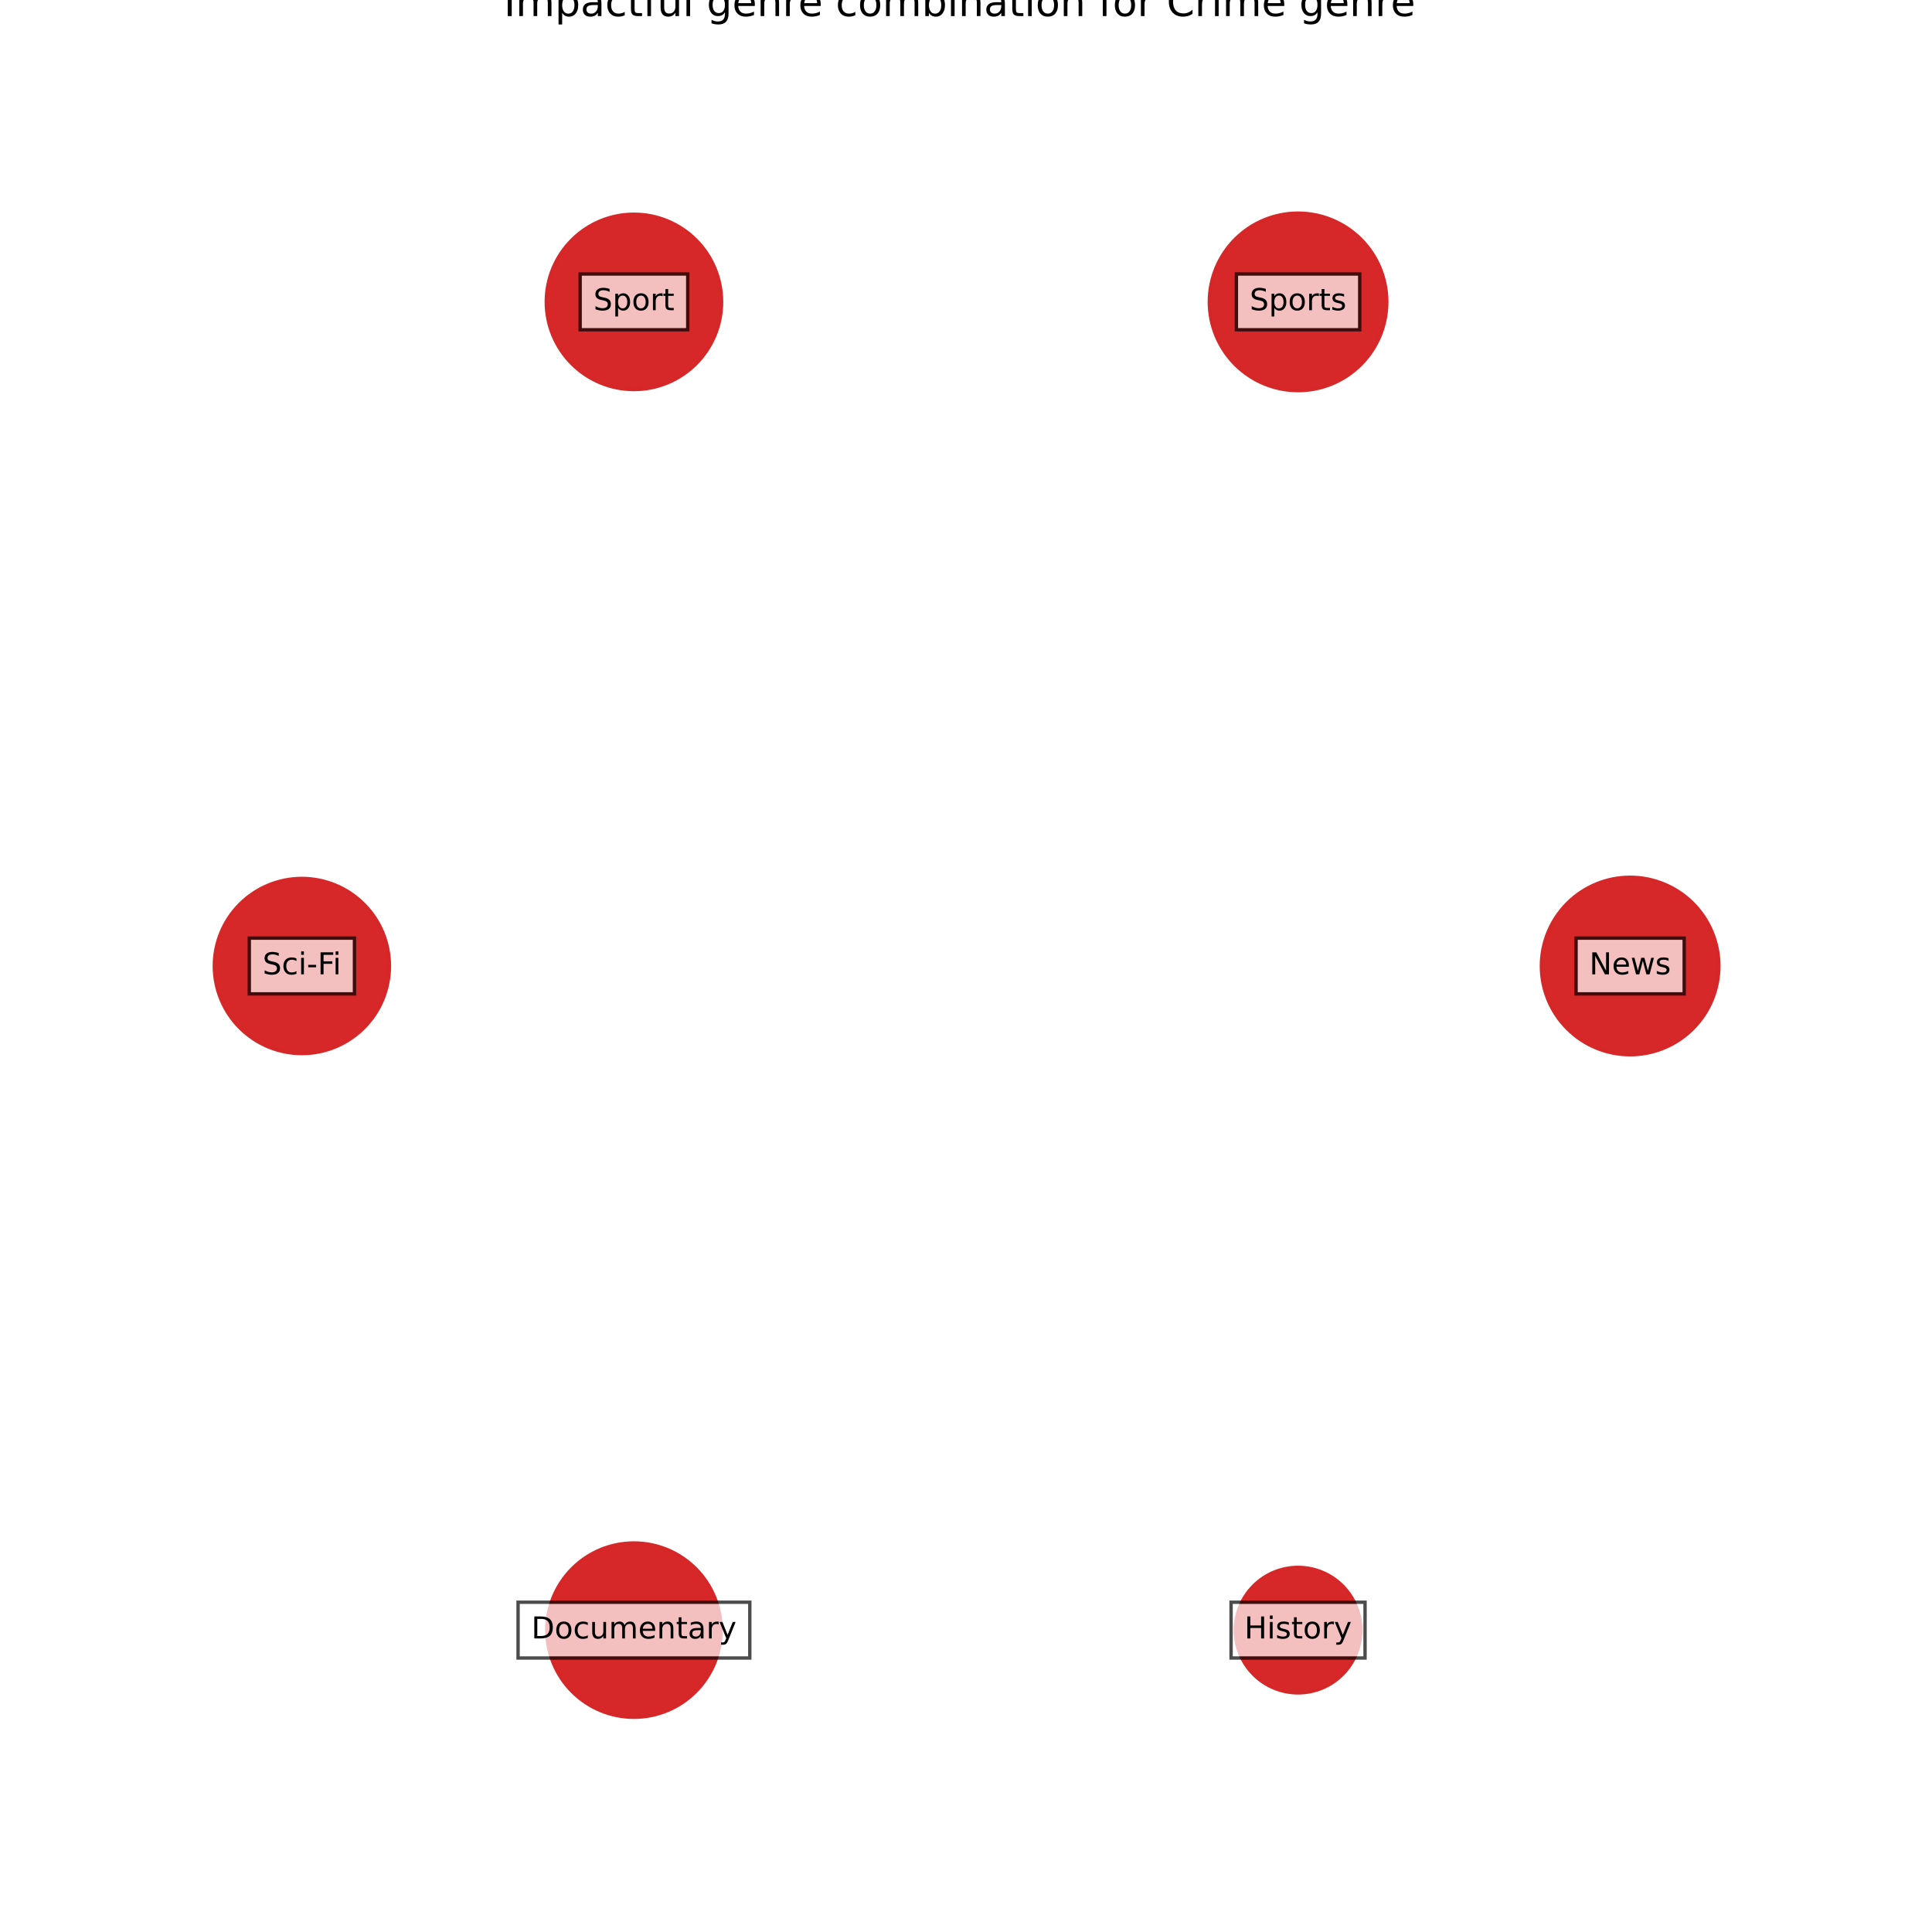
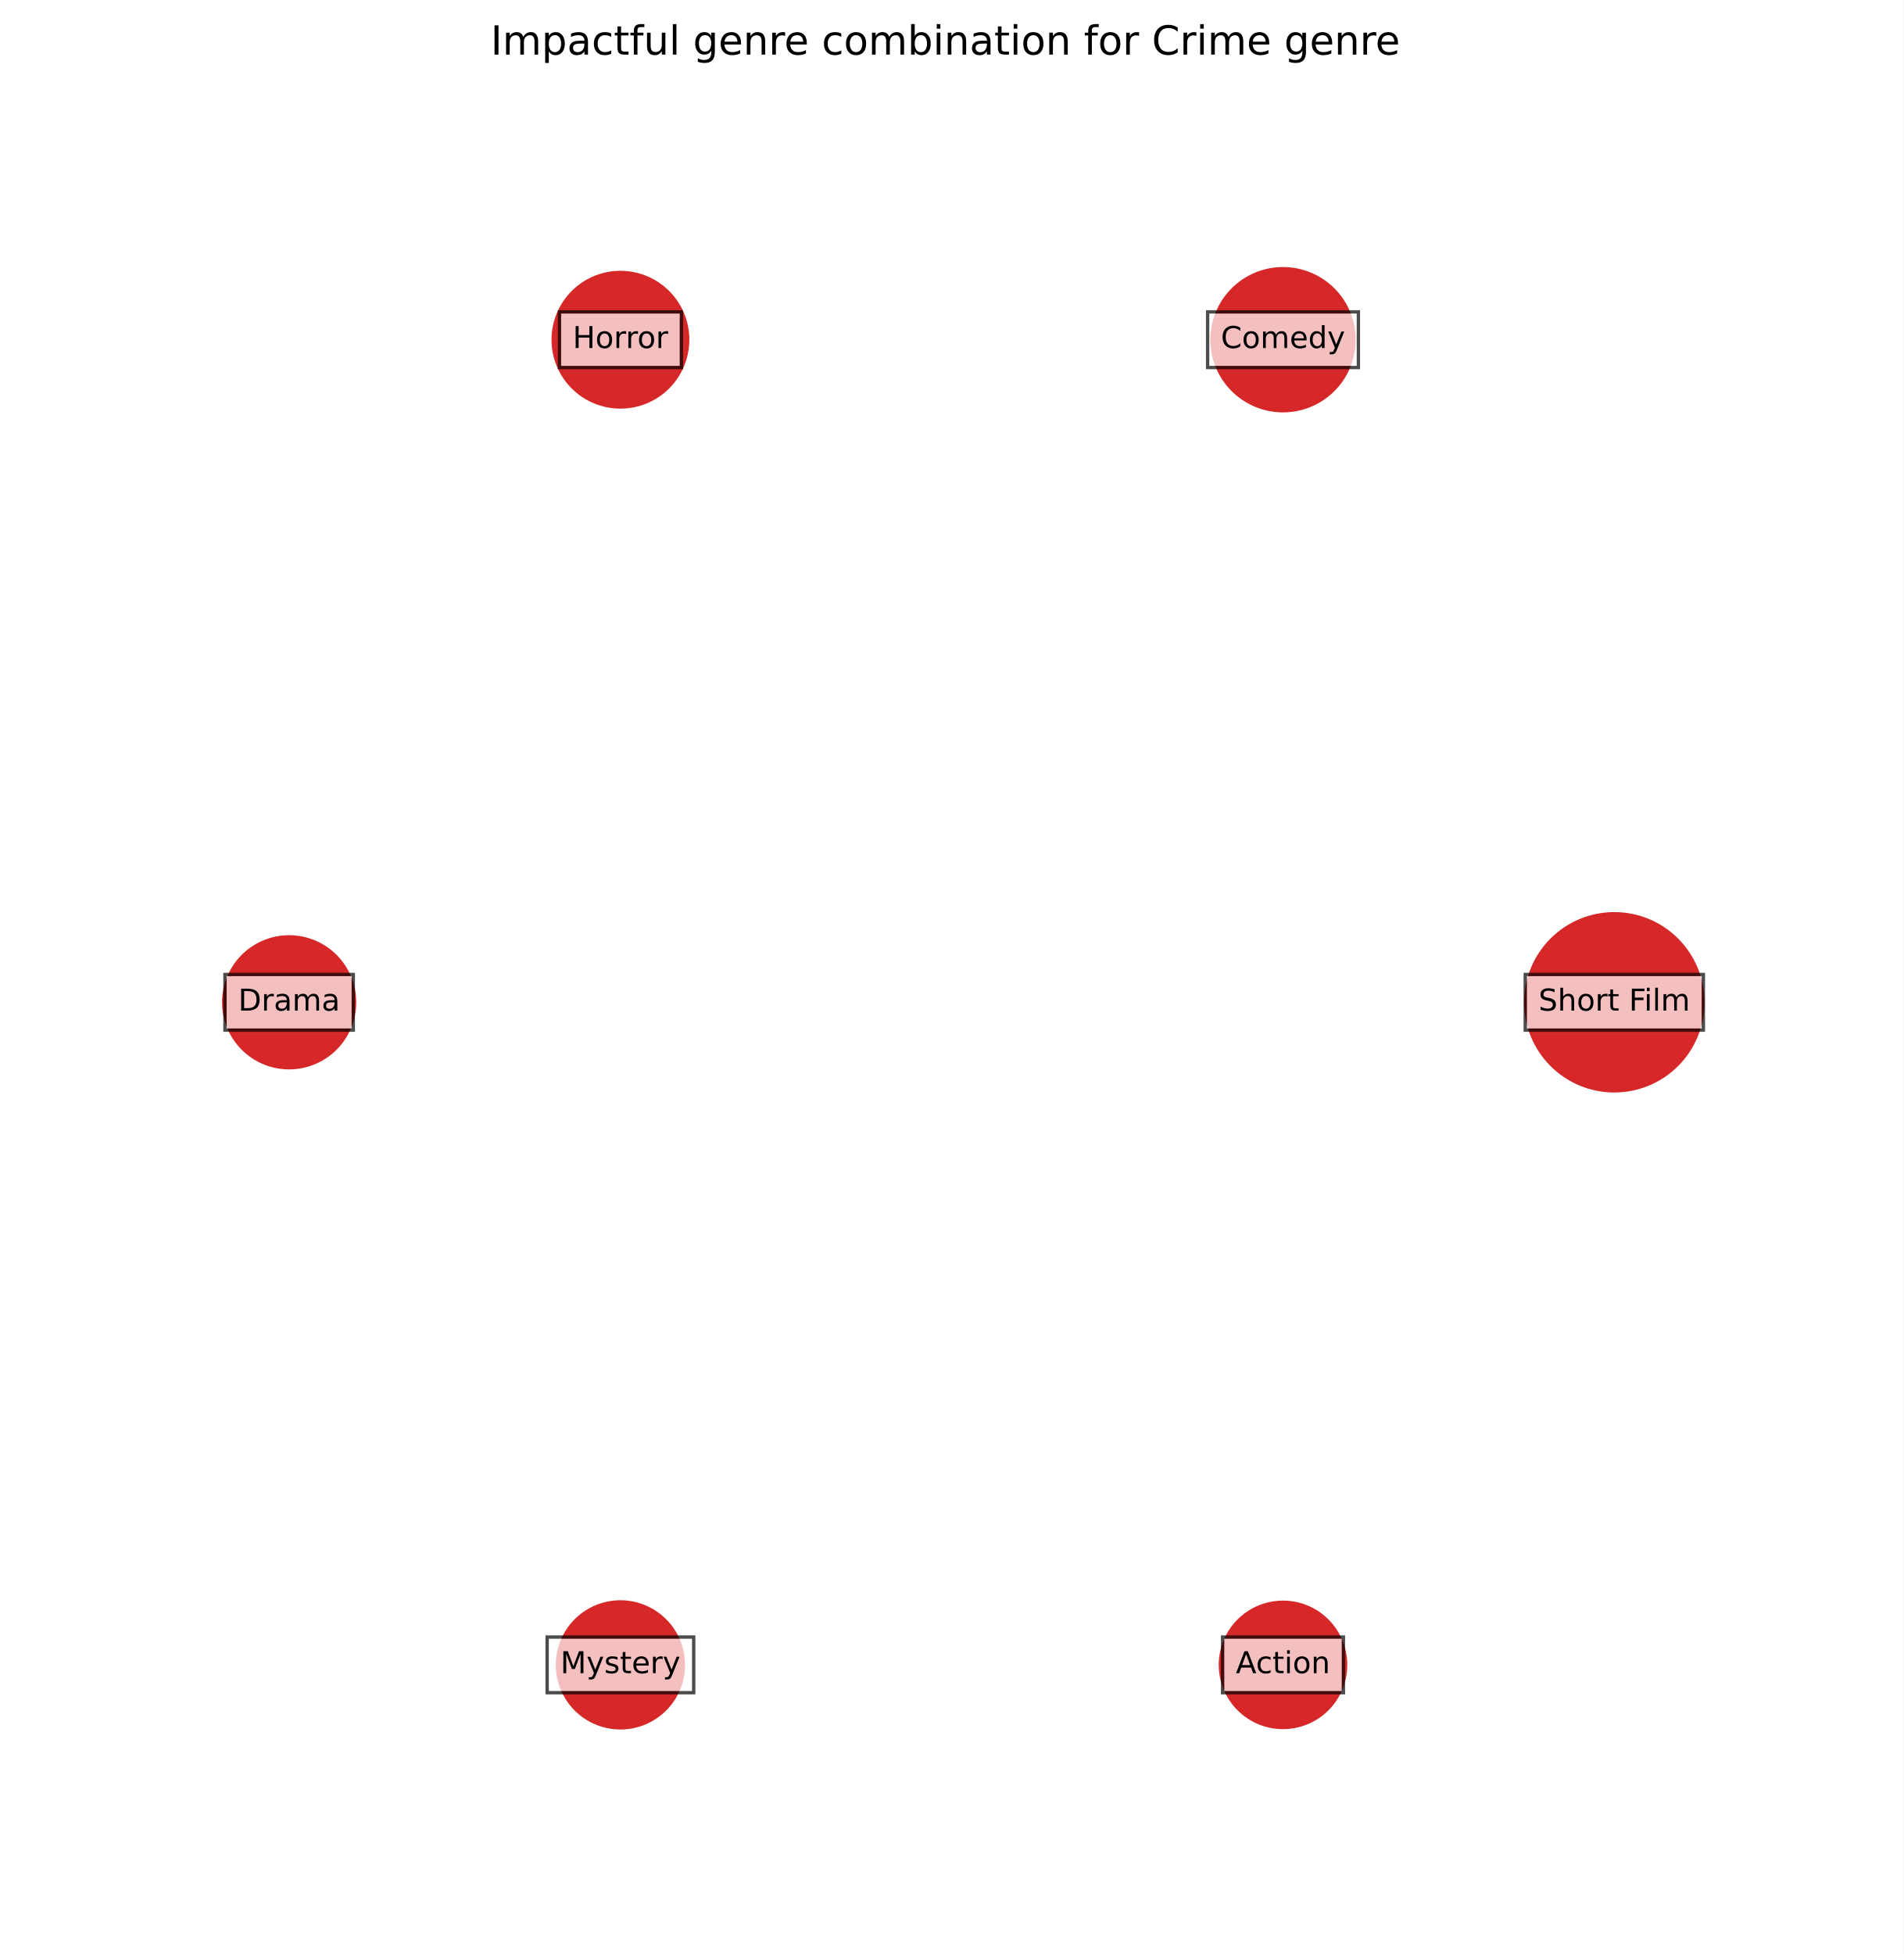
- <svg xmlns="http://www.w3.org/2000/svg" xmlns:xlink="http://www.w3.org/1999/xlink" width="576pt" height="576pt" viewBox="0 0 576 576" version="1.1">
+ <svg xmlns="http://www.w3.org/2000/svg" xmlns:xlink="http://www.w3.org/1999/xlink" width="568.8pt" height="583.918pt" viewBox="0 0 568.8 583.918" version="1.1">
  <defs>
    <style type="text/css">*{stroke-linejoin: round; stroke-linecap: butt}</style>
  </defs>
  <g id="figure_1">
    <g id="patch_1">
-       <path d="M 0 576  L 576 576  L 576 0  L 0 0  z " style="fill: #ffffff" />
+       <path d="M 0 583.918  L 568.8 583.918  L 568.8 0  L 0 0  z " style="fill: #ffffff" />
    </g>
    <g id="axes_1">
      <g id="PathCollection_1">
-         <path d="M 486 314.458  C 493.017 314.458 499.747 311.67 504.708 306.708  C 509.67 301.747 512.458 295.017 512.458 288  C 512.458 280.983 509.67 274.253 504.708 269.292  C 499.747 264.33 493.017 261.542 486 261.542  C 478.983 261.542 472.253 264.33 467.292 269.292  C 462.33 274.253 459.542 280.983 459.542 288  C 459.542 295.017 462.33 301.747 467.292 306.708  C 472.253 311.67 478.983 314.458 486 314.458  z " clip-path="url(#p042cd167ee)" style="fill: #d62728; fill-opacity: 0.99; stroke: #d62728; stroke-opacity: 0.99" />
-         <path d="M 387 116.458  C 394.017 116.458 400.747 113.67 405.708 108.708  C 410.67 103.747 413.458 97.017 413.458 90  C 413.458 82.983 410.67 76.253 405.708 71.292  C 400.747 66.33 394.017 63.542 387 63.542  C 379.983 63.542 373.253 66.33 368.292 71.292  C 363.33 76.253 360.542 82.983 360.542 90  C 360.542 97.017 363.33 103.747 368.292 108.708  C 373.253 113.67 379.983 116.458 387 116.458  z " clip-path="url(#p042cd167ee)" style="fill: #d62728; fill-opacity: 0.99; stroke: #d62728; stroke-opacity: 0.99" />
-         <path d="M 189 116.136  C 195.931 116.136 202.58 113.382 207.481 108.481  C 212.382 103.58 215.136 96.931 215.136 90  C 215.136 83.069 212.382 76.42 207.481 71.519  C 202.58 66.618 195.931 63.864 189 63.864  C 182.069 63.864 175.42 66.618 170.519 71.519  C 165.618 76.42 162.864 83.069 162.864 90  C 162.864 96.931 165.618 103.58 170.519 108.481  C 175.42 113.382 182.069 116.136 189 116.136  z " clip-path="url(#p042cd167ee)" style="fill: #d62728; fill-opacity: 0.99; stroke: #d62728; stroke-opacity: 0.99" />
-         <path d="M 90 314.108  C 96.924 314.108 103.565 311.357 108.461 306.461  C 113.357 301.565 116.108 294.924 116.108 288  C 116.108 281.076 113.357 274.435 108.461 269.539  C 103.565 264.643 96.924 261.892 90 261.892  C 83.076 261.892 76.435 264.643 71.539 269.539  C 66.643 274.435 63.892 281.076 63.892 288  C 63.892 294.924 66.643 301.565 71.539 306.461  C 76.435 311.357 83.076 314.108 90 314.108  z " clip-path="url(#p042cd167ee)" style="fill: #d62728; fill-opacity: 0.99; stroke: #d62728; stroke-opacity: 0.99" />
-         <path d="M 189 511.982  C 195.89 511.982 202.5 509.244 207.372 504.372  C 212.244 499.499 214.982 492.89 214.982 486  C 214.982 479.11 212.244 472.501 207.372 467.628  C 202.5 462.756 195.89 460.018 189 460.018  C 182.11 460.018 175.501 462.756 170.628 467.628  C 165.756 472.501 163.018 479.11 163.018 486  C 163.018 492.89 165.756 499.499 170.628 504.372  C 175.501 509.244 182.11 511.982 189 511.982  z " clip-path="url(#p042cd167ee)" style="fill: #d62728; fill-opacity: 0.99; stroke: #d62728; stroke-opacity: 0.99" />
-         <path d="M 387 504.708  C 391.961 504.708 396.72 502.737 400.229 499.229  C 403.737 495.72 405.708 490.961 405.708 486  C 405.708 481.039 403.737 476.28 400.229 472.771  C 396.72 469.263 391.961 467.292 387 467.292  C 382.038 467.292 377.28 469.263 373.771 472.771  C 370.263 476.28 368.292 481.039 368.292 486  C 368.292 490.961 370.263 495.72 373.771 499.229  C 377.28 502.737 382.038 504.708 387 504.708  z " clip-path="url(#p042cd167ee)" style="fill: #d62728; fill-opacity: 0.99; stroke: #d62728; stroke-opacity: 0.99" />
+         <path d="M 482.4 325.976  C 489.417 325.976 496.147 323.188 501.108 318.226  C 506.07 313.265 508.858 306.535 508.858 299.518  C 508.858 292.502 506.07 285.771 501.108 280.81  C 496.147 275.848 489.417 273.061 482.4 273.061  C 475.383 273.061 468.653 275.848 463.692 280.81  C 458.73 285.771 455.942 292.502 455.942 299.518  C 455.942 306.535 458.73 313.265 463.692 318.226  C 468.653 323.188 475.383 325.976 482.4 325.976  z " clip-path="url(#pececed4700)" style="fill: #d62728; fill-opacity: 0.99; stroke: #d62728; stroke-opacity: 0.99" />
+         <path d="M 383.4 122.739  C 389.028 122.739 394.426 120.503 398.405 116.523  C 402.385 112.544 404.621 107.146 404.621 101.518  C 404.621 95.89 402.385 90.492 398.405 86.513  C 394.426 82.533 389.028 80.298 383.4 80.298  C 377.772 80.298 372.374 82.533 368.395 86.513  C 364.415 90.492 362.179 95.89 362.179 101.518  C 362.179 107.146 364.415 112.544 368.395 116.523  C 372.374 120.503 377.772 122.739 383.4 122.739  z " clip-path="url(#pececed4700)" style="fill: #d62728; fill-opacity: 0.99; stroke: #d62728; stroke-opacity: 0.99" />
+         <path d="M 185.4 121.616  C 190.73 121.616 195.843 119.499 199.612 115.73  C 203.38 111.961 205.498 106.848 205.498 101.518  C 205.498 96.188 203.38 91.076 199.612 87.307  C 195.843 83.538 190.73 81.42 185.4 81.42  C 180.07 81.42 174.957 83.538 171.188 87.307  C 167.42 91.076 165.302 96.188 165.302 101.518  C 165.302 106.848 167.42 111.961 171.188 115.73  C 174.957 119.499 180.07 121.616 185.4 121.616  z " clip-path="url(#pececed4700)" style="fill: #d62728; fill-opacity: 0.99; stroke: #d62728; stroke-opacity: 0.99" />
+         <path d="M 86.4 319.069  C 91.585 319.069 96.558 317.009 100.224 313.342  C 103.89 309.676 105.95 304.703 105.95 299.518  C 105.95 294.333 103.89 289.36 100.224 285.694  C 96.558 282.028 91.585 279.968 86.4 279.968  C 81.215 279.968 76.242 282.028 72.576 285.694  C 68.91 289.36 66.85 294.333 66.85 299.518  C 66.85 304.703 68.91 309.676 72.576 313.342  C 76.242 317.009 81.215 319.069 86.4 319.069  z " clip-path="url(#pececed4700)" style="fill: #d62728; fill-opacity: 0.99; stroke: #d62728; stroke-opacity: 0.99" />
+         <path d="M 185.4 516.33  C 190.389 516.33 195.174 514.348 198.702 510.82  C 202.23 507.292 204.212 502.507 204.212 497.518  C 204.212 492.529 202.23 487.744 198.702 484.216  C 195.174 480.688 190.389 478.706 185.4 478.706  C 180.411 478.706 175.626 480.688 172.098 484.216  C 168.57 487.744 166.588 492.529 166.588 497.518  C 166.588 502.507 168.57 507.292 172.098 510.82  C 175.626 514.348 180.411 516.33 185.4 516.33  z " clip-path="url(#pececed4700)" style="fill: #d62728; fill-opacity: 0.99; stroke: #d62728; stroke-opacity: 0.99" />
+         <path d="M 383.4 516.226  C 388.361 516.226 393.12 514.255 396.629 510.747  C 400.137 507.239 402.108 502.48 402.108 497.518  C 402.108 492.557 400.137 487.798 396.629 484.289  C 393.12 480.781 388.361 478.81 383.4 478.81  C 378.438 478.81 373.68 480.781 370.171 484.289  C 366.663 487.798 364.692 492.557 364.692 497.518  C 364.692 502.48 366.663 507.239 370.171 510.747  C 373.68 514.255 378.438 516.226 383.4 516.226  z " clip-path="url(#pececed4700)" style="fill: #d62728; fill-opacity: 0.99; stroke: #d62728; stroke-opacity: 0.99" />
      </g>
      <g id="text_1">
        <g id="patch_2">
-           <path d="M 469.88 296.315  L 502.12 296.315  L 502.12 279.685  L 469.88 279.685  z " clip-path="url(#p042cd167ee)" style="fill: #ffffff; opacity: 0.7; stroke: #000000; stroke-linejoin: miter" />
-         </g>
-         <g clip-path="url(#p042cd167ee)">
-           <g transform="translate(473.8402 290.4834)scale(0.09 -0.09)">
-             <defs>
-               <path id="DejaVuSans-4e" d="M 628 4666  L 1478 4666  L 3547 763  L 3547 4666  L 4159 4666  L 4159 0  L 3309 0  L 1241 3903  L 1241 0  L 628 0  L 628 4666  z " transform="scale(0.015625)" />
-               <path id="DejaVuSans-65" d="M 3597 1894  L 3597 1613  L 953 1613  Q 991 1019 1311 708  Q 1631 397 2203 397  Q 2534 397 2845 478  Q 3156 559 3463 722  L 3463 178  Q 3153 47 2828 -22  Q 2503 -91 2169 -91  Q 1331 -91 842 396  Q 353 884 353 1716  Q 353 2575 817 3079  Q 1281 3584 2069 3584  Q 2775 3584 3186 3129  Q 3597 2675 3597 1894  z M 3022 2063  Q 3016 2534 2758 2815  Q 2500 3097 2075 3097  Q 1594 3097 1305 2825  Q 1016 2553 972 2059  L 3022 2063  z " transform="scale(0.015625)" />
-               <path id="DejaVuSans-77" d="M 269 3500  L 844 3500  L 1563 769  L 2278 3500  L 2956 3500  L 3675 769  L 4391 3500  L 4966 3500  L 4050 0  L 3372 0  L 2619 2869  L 1863 0  L 1184 0  L 269 3500  z " transform="scale(0.015625)" />
-               <path id="DejaVuSans-73" d="M 2834 3397  L 2834 2853  Q 2591 2978 2328 3040  Q 2066 3103 1784 3103  Q 1356 3103 1142 2972  Q 928 2841 928 2578  Q 928 2378 1081 2264  Q 1234 2150 1697 2047  L 1894 2003  Q 2506 1872 2764 1633  Q 3022 1394 3022 966  Q 3022 478 2636 193  Q 2250 -91 1575 -91  Q 1294 -91 989 -36  Q 684 19 347 128  L 347 722  Q 666 556 975 473  Q 1284 391 1588 391  Q 1994 391 2212 530  Q 2431 669 2431 922  Q 2431 1156 2273 1281  Q 2116 1406 1581 1522  L 1381 1569  Q 847 1681 609 1914  Q 372 2147 372 2553  Q 372 3047 722 3315  Q 1072 3584 1716 3584  Q 2034 3584 2315 3537  Q 2597 3491 2834 3397  z " transform="scale(0.015625)" />
-             </defs>
-             <use xlink:href="#DejaVuSans-4e" />
-             <use xlink:href="#DejaVuSans-65" x="74.805" />
-             <use xlink:href="#DejaVuSans-77" x="136.328" />
-             <use xlink:href="#DejaVuSans-73" x="218.115" />
-           </g>
-         </g>
-       </g>
-       <g id="text_2">
-         <g id="patch_3">
-           <path d="M 368.615 98.315  L 405.385 98.315  L 405.385 81.685  L 368.615 81.685  z " clip-path="url(#p042cd167ee)" style="fill: #ffffff; opacity: 0.7; stroke: #000000; stroke-linejoin: miter" />
-         </g>
-         <g clip-path="url(#p042cd167ee)">
-           <g transform="translate(372.5747 92.48344)scale(0.09 -0.09)">
+           <path d="M 455.788 307.833  L 509.012 307.833  L 509.012 291.203  L 455.788 291.203  z " clip-path="url(#pececed4700)" style="fill: #ffffff; opacity: 0.7; stroke: #000000; stroke-linejoin: miter" />
+         </g>
+         <g clip-path="url(#pececed4700)">
+           <g transform="translate(459.7481 302.0016)scale(0.09 -0.09)">
            <defs>
              <path id="DejaVuSans-53" d="M 3425 4513  L 3425 3897  Q 3066 4069 2747 4153  Q 2428 4238 2131 4238  Q 1616 4238 1336 4038  Q 1056 3838 1056 3469  Q 1056 3159 1242 3001  Q 1428 2844 1947 2747  L 2328 2669  Q 3034 2534 3370 2195  Q 3706 1856 3706 1288  Q 3706 609 3251 259  Q 2797 -91 1919 -91  Q 1588 -91 1214 -16  Q 841 59 441 206  L 441 856  Q 825 641 1194 531  Q 1563 422 1919 422  Q 2459 422 2753 634  Q 3047 847 3047 1241  Q 3047 1584 2836 1778  Q 2625 1972 2144 2069  L 1759 2144  Q 1053 2284 737 2584  Q 422 2884 422 3419  Q 422 4038 858 4394  Q 1294 4750 2059 4750  Q 2388 4750 2728 4690  Q 3069 4631 3425 4513  z " transform="scale(0.015625)" />
-               <path id="DejaVuSans-70" d="M 1159 525  L 1159 -1331  L 581 -1331  L 581 3500  L 1159 3500  L 1159 2969  Q 1341 3281 1617 3432  Q 1894 3584 2278 3584  Q 2916 3584 3314 3078  Q 3713 2572 3713 1747  Q 3713 922 3314 415  Q 2916 -91 2278 -91  Q 1894 -91 1617 61  Q 1341 213 1159 525  z M 3116 1747  Q 3116 2381 2855 2742  Q 2594 3103 2138 3103  Q 1681 3103 1420 2742  Q 1159 2381 1159 1747  Q 1159 1113 1420 752  Q 1681 391 2138 391  Q 2594 391 2855 752  Q 3116 1113 3116 1747  z " transform="scale(0.015625)" />
+               <path id="DejaVuSans-68" d="M 3513 2113  L 3513 0  L 2938 0  L 2938 2094  Q 2938 2591 2744 2837  Q 2550 3084 2163 3084  Q 1697 3084 1428 2787  Q 1159 2491 1159 1978  L 1159 0  L 581 0  L 581 4863  L 1159 4863  L 1159 2956  Q 1366 3272 1645 3428  Q 1925 3584 2291 3584  Q 2894 3584 3203 3211  Q 3513 2838 3513 2113  z " transform="scale(0.015625)" />
              <path id="DejaVuSans-6f" d="M 1959 3097  Q 1497 3097 1228 2736  Q 959 2375 959 1747  Q 959 1119 1226 758  Q 1494 397 1959 397  Q 2419 397 2687 759  Q 2956 1122 2956 1747  Q 2956 2369 2687 2733  Q 2419 3097 1959 3097  z M 1959 3584  Q 2709 3584 3137 3096  Q 3566 2609 3566 1747  Q 3566 888 3137 398  Q 2709 -91 1959 -91  Q 1206 -91 779 398  Q 353 888 353 1747  Q 353 2609 779 3096  Q 1206 3584 1959 3584  z " transform="scale(0.015625)" />
              <path id="DejaVuSans-72" d="M 2631 2963  Q 2534 3019 2420 3045  Q 2306 3072 2169 3072  Q 1681 3072 1420 2755  Q 1159 2438 1159 1844  L 1159 0  L 581 0  L 581 3500  L 1159 3500  L 1159 2956  Q 1341 3275 1631 3429  Q 1922 3584 2338 3584  Q 2397 3584 2469 3576  Q 2541 3569 2628 3553  L 2631 2963  z " transform="scale(0.015625)" />
              <path id="DejaVuSans-74" d="M 1172 4494  L 1172 3500  L 2356 3500  L 2356 3053  L 1172 3053  L 1172 1153  Q 1172 725 1289 603  Q 1406 481 1766 481  L 2356 481  L 2356 0  L 1766 0  Q 1100 0 847 248  Q 594 497 594 1153  L 594 3053  L 172 3053  L 172 3500  L 594 3500  L 594 4494  L 1172 4494  z " transform="scale(0.015625)" />
+               <path id="DejaVuSans-20" transform="scale(0.015625)" />
+               <path id="DejaVuSans-46" d="M 628 4666  L 3309 4666  L 3309 4134  L 1259 4134  L 1259 2759  L 3109 2759  L 3109 2228  L 1259 2228  L 1259 0  L 628 0  L 628 4666  z " transform="scale(0.015625)" />
+               <path id="DejaVuSans-69" d="M 603 3500  L 1178 3500  L 1178 0  L 603 0  L 603 3500  z M 603 4863  L 1178 4863  L 1178 4134  L 603 4134  L 603 4863  z " transform="scale(0.015625)" />
+               <path id="DejaVuSans-6c" d="M 603 4863  L 1178 4863  L 1178 0  L 603 0  L 603 4863  z " transform="scale(0.015625)" />
+               <path id="DejaVuSans-6d" d="M 3328 2828  Q 3544 3216 3844 3400  Q 4144 3584 4550 3584  Q 5097 3584 5394 3201  Q 5691 2819 5691 2113  L 5691 0  L 5113 0  L 5113 2094  Q 5113 2597 4934 2840  Q 4756 3084 4391 3084  Q 3944 3084 3684 2787  Q 3425 2491 3425 1978  L 3425 0  L 2847 0  L 2847 2094  Q 2847 2600 2669 2842  Q 2491 3084 2119 3084  Q 1678 3084 1418 2786  Q 1159 2488 1159 1978  L 1159 0  L 581 0  L 581 3500  L 1159 3500  L 1159 2956  Q 1356 3278 1631 3431  Q 1906 3584 2284 3584  Q 2666 3584 2933 3390  Q 3200 3197 3328 2828  z " transform="scale(0.015625)" />
            </defs>
            <use xlink:href="#DejaVuSans-53" />
-             <use xlink:href="#DejaVuSans-70" x="63.477" />
-             <use xlink:href="#DejaVuSans-6f" x="126.953" />
-             <use xlink:href="#DejaVuSans-72" x="188.135" />
-             <use xlink:href="#DejaVuSans-74" x="229.248" />
-             <use xlink:href="#DejaVuSans-73" x="268.457" />
+             <use xlink:href="#DejaVuSans-68" x="63.477" />
+             <use xlink:href="#DejaVuSans-6f" x="126.855" />
+             <use xlink:href="#DejaVuSans-72" x="188.037" />
+             <use xlink:href="#DejaVuSans-74" x="229.15" />
+             <use xlink:href="#DejaVuSans-20" x="268.359" />
+             <use xlink:href="#DejaVuSans-46" x="300.146" />
+             <use xlink:href="#DejaVuSans-69" x="350.416" />
+             <use xlink:href="#DejaVuSans-6c" x="378.199" />
+             <use xlink:href="#DejaVuSans-6d" x="405.982" />
+           </g>
+         </g>
+       </g>
+       <g id="text_2">
+         <g id="patch_3">
+           <path d="M 360.872 109.833  L 405.928 109.833  L 405.928 93.203  L 360.872 93.203  z " clip-path="url(#pececed4700)" style="fill: #ffffff; opacity: 0.7; stroke: #000000; stroke-linejoin: miter" />
+         </g>
+         <g clip-path="url(#pececed4700)">
+           <g transform="translate(364.8319 104.0016)scale(0.09 -0.09)">
+             <defs>
+               <path id="DejaVuSans-43" d="M 4122 4306  L 4122 3641  Q 3803 3938 3442 4084  Q 3081 4231 2675 4231  Q 1875 4231 1450 3742  Q 1025 3253 1025 2328  Q 1025 1406 1450 917  Q 1875 428 2675 428  Q 3081 428 3442 575  Q 3803 722 4122 1019  L 4122 359  Q 3791 134 3420 21  Q 3050 -91 2638 -91  Q 1578 -91 968 557  Q 359 1206 359 2328  Q 359 3453 968 4101  Q 1578 4750 2638 4750  Q 3056 4750 3426 4639  Q 3797 4528 4122 4306  z " transform="scale(0.015625)" />
+               <path id="DejaVuSans-65" d="M 3597 1894  L 3597 1613  L 953 1613  Q 991 1019 1311 708  Q 1631 397 2203 397  Q 2534 397 2845 478  Q 3156 559 3463 722  L 3463 178  Q 3153 47 2828 -22  Q 2503 -91 2169 -91  Q 1331 -91 842 396  Q 353 884 353 1716  Q 353 2575 817 3079  Q 1281 3584 2069 3584  Q 2775 3584 3186 3129  Q 3597 2675 3597 1894  z M 3022 2063  Q 3016 2534 2758 2815  Q 2500 3097 2075 3097  Q 1594 3097 1305 2825  Q 1016 2553 972 2059  L 3022 2063  z " transform="scale(0.015625)" />
+               <path id="DejaVuSans-64" d="M 2906 2969  L 2906 4863  L 3481 4863  L 3481 0  L 2906 0  L 2906 525  Q 2725 213 2448 61  Q 2172 -91 1784 -91  Q 1150 -91 751 415  Q 353 922 353 1747  Q 353 2572 751 3078  Q 1150 3584 1784 3584  Q 2172 3584 2448 3432  Q 2725 3281 2906 2969  z M 947 1747  Q 947 1113 1208 752  Q 1469 391 1925 391  Q 2381 391 2643 752  Q 2906 1113 2906 1747  Q 2906 2381 2643 2742  Q 2381 3103 1925 3103  Q 1469 3103 1208 2742  Q 947 2381 947 1747  z " transform="scale(0.015625)" />
+               <path id="DejaVuSans-79" d="M 2059 -325  Q 1816 -950 1584 -1140  Q 1353 -1331 966 -1331  L 506 -1331  L 506 -850  L 844 -850  Q 1081 -850 1212 -737  Q 1344 -625 1503 -206  L 1606 56  L 191 3500  L 800 3500  L 1894 763  L 2988 3500  L 3597 3500  L 2059 -325  z " transform="scale(0.015625)" />
+             </defs>
+             <use xlink:href="#DejaVuSans-43" />
+             <use xlink:href="#DejaVuSans-6f" x="69.824" />
+             <use xlink:href="#DejaVuSans-6d" x="131.006" />
+             <use xlink:href="#DejaVuSans-65" x="228.418" />
+             <use xlink:href="#DejaVuSans-64" x="289.941" />
+             <use xlink:href="#DejaVuSans-79" x="353.418" />
          </g>
        </g>
      </g>
      <g id="text_3">
        <g id="patch_4">
-           <path d="M 172.959 98.315  L 205.041 98.315  L 205.041 81.685  L 172.959 81.685  z " clip-path="url(#p042cd167ee)" style="fill: #ffffff; opacity: 0.7; stroke: #000000; stroke-linejoin: miter" />
-         </g>
-         <g clip-path="url(#p042cd167ee)">
-           <g transform="translate(176.9189 92.48345)scale(0.09 -0.09)">
-             <use xlink:href="#DejaVuSans-53" />
-             <use xlink:href="#DejaVuSans-70" x="63.477" />
-             <use xlink:href="#DejaVuSans-6f" x="126.953" />
-             <use xlink:href="#DejaVuSans-72" x="188.135" />
-             <use xlink:href="#DejaVuSans-74" x="229.248" />
+           <path d="M 167.179 109.833  L 203.621 109.833  L 203.621 93.203  L 167.179 93.203  z " clip-path="url(#pececed4700)" style="fill: #ffffff; opacity: 0.7; stroke: #000000; stroke-linejoin: miter" />
+         </g>
+         <g clip-path="url(#pececed4700)">
+           <g transform="translate(171.1392 104.0016)scale(0.09 -0.09)">
+             <defs>
+               <path id="DejaVuSans-48" d="M 628 4666  L 1259 4666  L 1259 2753  L 3553 2753  L 3553 4666  L 4184 4666  L 4184 0  L 3553 0  L 3553 2222  L 1259 2222  L 1259 0  L 628 0  L 628 4666  z " transform="scale(0.015625)" />
+             </defs>
+             <use xlink:href="#DejaVuSans-48" />
+             <use xlink:href="#DejaVuSans-6f" x="75.195" />
+             <use xlink:href="#DejaVuSans-72" x="136.377" />
+             <use xlink:href="#DejaVuSans-72" x="175.74" />
+             <use xlink:href="#DejaVuSans-6f" x="214.604" />
+             <use xlink:href="#DejaVuSans-72" x="275.785" />
          </g>
        </g>
      </g>
      <g id="text_4">
        <g id="patch_5">
-           <path d="M 74.323 296.315  L 105.677 296.315  L 105.677 279.685  L 74.323 279.685  z " clip-path="url(#p042cd167ee)" style="fill: #ffffff; opacity: 0.7; stroke: #000000; stroke-linejoin: miter" />
-         </g>
-         <g clip-path="url(#p042cd167ee)">
-           <g transform="translate(78.28312 290.4835)scale(0.09 -0.09)">
-             <defs>
-               <path id="DejaVuSans-63" d="M 3122 3366  L 3122 2828  Q 2878 2963 2633 3030  Q 2388 3097 2138 3097  Q 1578 3097 1268 2742  Q 959 2388 959 1747  Q 959 1106 1268 751  Q 1578 397 2138 397  Q 2388 397 2633 464  Q 2878 531 3122 666  L 3122 134  Q 2881 22 2623 -34  Q 2366 -91 2075 -91  Q 1284 -91 818 406  Q 353 903 353 1747  Q 353 2603 823 3093  Q 1294 3584 2113 3584  Q 2378 3584 2631 3529  Q 2884 3475 3122 3366  z " transform="scale(0.015625)" />
-               <path id="DejaVuSans-69" d="M 603 3500  L 1178 3500  L 1178 0  L 603 0  L 603 3500  z M 603 4863  L 1178 4863  L 1178 4134  L 603 4134  L 603 4863  z " transform="scale(0.015625)" />
-               <path id="DejaVuSans-2d" d="M 313 2009  L 1997 2009  L 1997 1497  L 313 1497  L 313 2009  z " transform="scale(0.015625)" />
-               <path id="DejaVuSans-46" d="M 628 4666  L 3309 4666  L 3309 4134  L 1259 4134  L 1259 2759  L 3109 2759  L 3109 2228  L 1259 2228  L 1259 0  L 628 0  L 628 4666  z " transform="scale(0.015625)" />
-             </defs>
-             <use xlink:href="#DejaVuSans-53" />
-             <use xlink:href="#DejaVuSans-63" x="63.477" />
-             <use xlink:href="#DejaVuSans-69" x="118.457" />
-             <use xlink:href="#DejaVuSans-2d" x="146.24" />
-             <use xlink:href="#DejaVuSans-46" x="182.324" />
-             <use xlink:href="#DejaVuSans-69" x="232.594" />
+           <path d="M 67.226 307.833  L 105.574 307.833  L 105.574 291.203  L 67.226 291.203  z " clip-path="url(#pececed4700)" style="fill: #ffffff; opacity: 0.7; stroke: #000000; stroke-linejoin: miter" />
+         </g>
+         <g clip-path="url(#pececed4700)">
+           <g transform="translate(71.18648 302.0016)scale(0.09 -0.09)">
+             <defs>
+               <path id="DejaVuSans-44" d="M 1259 4147  L 1259 519  L 2022 519  Q 2988 519 3436 956  Q 3884 1394 3884 2338  Q 3884 3275 3436 3711  Q 2988 4147 2022 4147  L 1259 4147  z M 628 4666  L 1925 4666  Q 3281 4666 3915 4102  Q 4550 3538 4550 2338  Q 4550 1131 3912 565  Q 3275 0 1925 0  L 628 0  L 628 4666  z " transform="scale(0.015625)" />
+               <path id="DejaVuSans-61" d="M 2194 1759  Q 1497 1759 1228 1600  Q 959 1441 959 1056  Q 959 750 1161 570  Q 1363 391 1709 391  Q 2188 391 2477 730  Q 2766 1069 2766 1631  L 2766 1759  L 2194 1759  z M 3341 1997  L 3341 0  L 2766 0  L 2766 531  Q 2569 213 2275 61  Q 1981 -91 1556 -91  Q 1019 -91 701 211  Q 384 513 384 1019  Q 384 1609 779 1909  Q 1175 2209 1959 2209  L 2766 2209  L 2766 2266  Q 2766 2663 2505 2880  Q 2244 3097 1772 3097  Q 1472 3097 1187 3025  Q 903 2953 641 2809  L 641 3341  Q 956 3463 1253 3523  Q 1550 3584 1831 3584  Q 2591 3584 2966 3190  Q 3341 2797 3341 1997  z " transform="scale(0.015625)" />
+             </defs>
+             <use xlink:href="#DejaVuSans-44" />
+             <use xlink:href="#DejaVuSans-72" x="77.002" />
+             <use xlink:href="#DejaVuSans-61" x="118.115" />
+             <use xlink:href="#DejaVuSans-6d" x="179.395" />
+             <use xlink:href="#DejaVuSans-61" x="276.807" />
          </g>
        </g>
      </g>
      <g id="text_5">
        <g id="patch_6">
-           <path d="M 154.456 494.315  L 223.544 494.315  L 223.544 477.685  L 154.456 477.685  z " clip-path="url(#p042cd167ee)" style="fill: #ffffff; opacity: 0.7; stroke: #000000; stroke-linejoin: miter" />
-         </g>
-         <g clip-path="url(#p042cd167ee)">
-           <g transform="translate(158.4162 488.4834)scale(0.09 -0.09)">
-             <defs>
-               <path id="DejaVuSans-44" d="M 1259 4147  L 1259 519  L 2022 519  Q 2988 519 3436 956  Q 3884 1394 3884 2338  Q 3884 3275 3436 3711  Q 2988 4147 2022 4147  L 1259 4147  z M 628 4666  L 1925 4666  Q 3281 4666 3915 4102  Q 4550 3538 4550 2338  Q 4550 1131 3912 565  Q 3275 0 1925 0  L 628 0  L 628 4666  z " transform="scale(0.015625)" />
-               <path id="DejaVuSans-75" d="M 544 1381  L 544 3500  L 1119 3500  L 1119 1403  Q 1119 906 1312 657  Q 1506 409 1894 409  Q 2359 409 2629 706  Q 2900 1003 2900 1516  L 2900 3500  L 3475 3500  L 3475 0  L 2900 0  L 2900 538  Q 2691 219 2414 64  Q 2138 -91 1772 -91  Q 1169 -91 856 284  Q 544 659 544 1381  z M 1991 3584  L 1991 3584  z " transform="scale(0.015625)" />
-               <path id="DejaVuSans-6d" d="M 3328 2828  Q 3544 3216 3844 3400  Q 4144 3584 4550 3584  Q 5097 3584 5394 3201  Q 5691 2819 5691 2113  L 5691 0  L 5113 0  L 5113 2094  Q 5113 2597 4934 2840  Q 4756 3084 4391 3084  Q 3944 3084 3684 2787  Q 3425 2491 3425 1978  L 3425 0  L 2847 0  L 2847 2094  Q 2847 2600 2669 2842  Q 2491 3084 2119 3084  Q 1678 3084 1418 2786  Q 1159 2488 1159 1978  L 1159 0  L 581 0  L 581 3500  L 1159 3500  L 1159 2956  Q 1356 3278 1631 3431  Q 1906 3584 2284 3584  Q 2666 3584 2933 3390  Q 3200 3197 3328 2828  z " transform="scale(0.015625)" />
-               <path id="DejaVuSans-6e" d="M 3513 2113  L 3513 0  L 2938 0  L 2938 2094  Q 2938 2591 2744 2837  Q 2550 3084 2163 3084  Q 1697 3084 1428 2787  Q 1159 2491 1159 1978  L 1159 0  L 581 0  L 581 3500  L 1159 3500  L 1159 2956  Q 1366 3272 1645 3428  Q 1925 3584 2291 3584  Q 2894 3584 3203 3211  Q 3513 2838 3513 2113  z " transform="scale(0.015625)" />
-               <path id="DejaVuSans-61" d="M 2194 1759  Q 1497 1759 1228 1600  Q 959 1441 959 1056  Q 959 750 1161 570  Q 1363 391 1709 391  Q 2188 391 2477 730  Q 2766 1069 2766 1631  L 2766 1759  L 2194 1759  z M 3341 1997  L 3341 0  L 2766 0  L 2766 531  Q 2569 213 2275 61  Q 1981 -91 1556 -91  Q 1019 -91 701 211  Q 384 513 384 1019  Q 384 1609 779 1909  Q 1175 2209 1959 2209  L 2766 2209  L 2766 2266  Q 2766 2663 2505 2880  Q 2244 3097 1772 3097  Q 1472 3097 1187 3025  Q 903 2953 641 2809  L 641 3341  Q 956 3463 1253 3523  Q 1550 3584 1831 3584  Q 2591 3584 2966 3190  Q 3341 2797 3341 1997  z " transform="scale(0.015625)" />
-               <path id="DejaVuSans-79" d="M 2059 -325  Q 1816 -950 1584 -1140  Q 1353 -1331 966 -1331  L 506 -1331  L 506 -850  L 844 -850  Q 1081 -850 1212 -737  Q 1344 -625 1503 -206  L 1606 56  L 191 3500  L 800 3500  L 1894 763  L 2988 3500  L 3597 3500  L 2059 -325  z " transform="scale(0.015625)" />
-             </defs>
-             <use xlink:href="#DejaVuSans-44" />
-             <use xlink:href="#DejaVuSans-6f" x="77.002" />
-             <use xlink:href="#DejaVuSans-63" x="138.184" />
-             <use xlink:href="#DejaVuSans-75" x="193.164" />
-             <use xlink:href="#DejaVuSans-6d" x="256.543" />
-             <use xlink:href="#DejaVuSans-65" x="353.955" />
-             <use xlink:href="#DejaVuSans-6e" x="415.479" />
-             <use xlink:href="#DejaVuSans-74" x="478.857" />
-             <use xlink:href="#DejaVuSans-61" x="518.066" />
-             <use xlink:href="#DejaVuSans-72" x="579.346" />
-             <use xlink:href="#DejaVuSans-79" x="620.459" />
+           <path d="M 163.503 505.833  L 207.297 505.833  L 207.297 489.203  L 163.503 489.203  z " clip-path="url(#pececed4700)" style="fill: #ffffff; opacity: 0.7; stroke: #000000; stroke-linejoin: miter" />
+         </g>
+         <g clip-path="url(#pececed4700)">
+           <g transform="translate(167.4633 500.0016)scale(0.09 -0.09)">
+             <defs>
+               <path id="DejaVuSans-4d" d="M 628 4666  L 1569 4666  L 2759 1491  L 3956 4666  L 4897 4666  L 4897 0  L 4281 0  L 4281 4097  L 3078 897  L 2444 897  L 1241 4097  L 1241 0  L 628 0  L 628 4666  z " transform="scale(0.015625)" />
+               <path id="DejaVuSans-73" d="M 2834 3397  L 2834 2853  Q 2591 2978 2328 3040  Q 2066 3103 1784 3103  Q 1356 3103 1142 2972  Q 928 2841 928 2578  Q 928 2378 1081 2264  Q 1234 2150 1697 2047  L 1894 2003  Q 2506 1872 2764 1633  Q 3022 1394 3022 966  Q 3022 478 2636 193  Q 2250 -91 1575 -91  Q 1294 -91 989 -36  Q 684 19 347 128  L 347 722  Q 666 556 975 473  Q 1284 391 1588 391  Q 1994 391 2212 530  Q 2431 669 2431 922  Q 2431 1156 2273 1281  Q 2116 1406 1581 1522  L 1381 1569  Q 847 1681 609 1914  Q 372 2147 372 2553  Q 372 3047 722 3315  Q 1072 3584 1716 3584  Q 2034 3584 2315 3537  Q 2597 3491 2834 3397  z " transform="scale(0.015625)" />
+             </defs>
+             <use xlink:href="#DejaVuSans-4d" />
+             <use xlink:href="#DejaVuSans-79" x="86.279" />
+             <use xlink:href="#DejaVuSans-73" x="145.459" />
+             <use xlink:href="#DejaVuSans-74" x="197.559" />
+             <use xlink:href="#DejaVuSans-65" x="236.768" />
+             <use xlink:href="#DejaVuSans-72" x="298.291" />
+             <use xlink:href="#DejaVuSans-79" x="339.404" />
          </g>
        </g>
      </g>
      <g id="text_6">
        <g id="patch_7">
-           <path d="M 367.031 494.315  L 406.969 494.315  L 406.969 477.685  L 367.031 477.685  z " clip-path="url(#p042cd167ee)" style="fill: #ffffff; opacity: 0.7; stroke: #000000; stroke-linejoin: miter" />
-         </g>
-         <g clip-path="url(#p042cd167ee)">
-           <g transform="translate(370.9905 488.4834)scale(0.09 -0.09)">
-             <defs>
-               <path id="DejaVuSans-48" d="M 628 4666  L 1259 4666  L 1259 2753  L 3553 2753  L 3553 4666  L 4184 4666  L 4184 0  L 3553 0  L 3553 2222  L 1259 2222  L 1259 0  L 628 0  L 628 4666  z " transform="scale(0.015625)" />
-             </defs>
-             <use xlink:href="#DejaVuSans-48" />
-             <use xlink:href="#DejaVuSans-69" x="75.195" />
-             <use xlink:href="#DejaVuSans-73" x="102.979" />
-             <use xlink:href="#DejaVuSans-74" x="155.078" />
-             <use xlink:href="#DejaVuSans-6f" x="194.287" />
-             <use xlink:href="#DejaVuSans-72" x="255.469" />
-             <use xlink:href="#DejaVuSans-79" x="296.582" />
+           <path d="M 365.347 505.833  L 401.453 505.833  L 401.453 489.203  L 365.347 489.203  z " clip-path="url(#pececed4700)" style="fill: #ffffff; opacity: 0.7; stroke: #000000; stroke-linejoin: miter" />
+         </g>
+         <g clip-path="url(#pececed4700)">
+           <g transform="translate(369.3065 500.0016)scale(0.09 -0.09)">
+             <defs>
+               <path id="DejaVuSans-41" d="M 2188 4044  L 1331 1722  L 3047 1722  L 2188 4044  z M 1831 4666  L 2547 4666  L 4325 0  L 3669 0  L 3244 1197  L 1141 1197  L 716 0  L 50 0  L 1831 4666  z " transform="scale(0.015625)" />
+               <path id="DejaVuSans-63" d="M 3122 3366  L 3122 2828  Q 2878 2963 2633 3030  Q 2388 3097 2138 3097  Q 1578 3097 1268 2742  Q 959 2388 959 1747  Q 959 1106 1268 751  Q 1578 397 2138 397  Q 2388 397 2633 464  Q 2878 531 3122 666  L 3122 134  Q 2881 22 2623 -34  Q 2366 -91 2075 -91  Q 1284 -91 818 406  Q 353 903 353 1747  Q 353 2603 823 3093  Q 1294 3584 2113 3584  Q 2378 3584 2631 3529  Q 2884 3475 3122 3366  z " transform="scale(0.015625)" />
+               <path id="DejaVuSans-6e" d="M 3513 2113  L 3513 0  L 2938 0  L 2938 2094  Q 2938 2591 2744 2837  Q 2550 3084 2163 3084  Q 1697 3084 1428 2787  Q 1159 2491 1159 1978  L 1159 0  L 581 0  L 581 3500  L 1159 3500  L 1159 2956  Q 1366 3272 1645 3428  Q 1925 3584 2291 3584  Q 2894 3584 3203 3211  Q 3513 2838 3513 2113  z " transform="scale(0.015625)" />
+             </defs>
+             <use xlink:href="#DejaVuSans-41" />
+             <use xlink:href="#DejaVuSans-63" x="66.658" />
+             <use xlink:href="#DejaVuSans-74" x="121.639" />
+             <use xlink:href="#DejaVuSans-69" x="160.848" />
+             <use xlink:href="#DejaVuSans-6f" x="188.631" />
+             <use xlink:href="#DejaVuSans-6e" x="249.812" />
          </g>
        </g>
      </g>
      <g id="text_7">
-         <g transform="translate(150.1997 4.8)scale(0.12 -0.12)">
+         <g transform="translate(146.5997 16.31812)scale(0.12 -0.12)">
          <defs>
            <path id="DejaVuSans-49" d="M 628 4666  L 1259 4666  L 1259 0  L 628 0  L 628 4666  z " transform="scale(0.015625)" />
+             <path id="DejaVuSans-70" d="M 1159 525  L 1159 -1331  L 581 -1331  L 581 3500  L 1159 3500  L 1159 2969  Q 1341 3281 1617 3432  Q 1894 3584 2278 3584  Q 2916 3584 3314 3078  Q 3713 2572 3713 1747  Q 3713 922 3314 415  Q 2916 -91 2278 -91  Q 1894 -91 1617 61  Q 1341 213 1159 525  z M 3116 1747  Q 3116 2381 2855 2742  Q 2594 3103 2138 3103  Q 1681 3103 1420 2742  Q 1159 2381 1159 1747  Q 1159 1113 1420 752  Q 1681 391 2138 391  Q 2594 391 2855 752  Q 3116 1113 3116 1747  z " transform="scale(0.015625)" />
            <path id="DejaVuSans-66" d="M 2375 4863  L 2375 4384  L 1825 4384  Q 1516 4384 1395 4259  Q 1275 4134 1275 3809  L 1275 3500  L 2222 3500  L 2222 3053  L 1275 3053  L 1275 0  L 697 0  L 697 3053  L 147 3053  L 147 3500  L 697 3500  L 697 3744  Q 697 4328 969 4595  Q 1241 4863 1831 4863  L 2375 4863  z " transform="scale(0.015625)" />
-             <path id="DejaVuSans-6c" d="M 603 4863  L 1178 4863  L 1178 0  L 603 0  L 603 4863  z " transform="scale(0.015625)" />
-             <path id="DejaVuSans-20" transform="scale(0.015625)" />
+             <path id="DejaVuSans-75" d="M 544 1381  L 544 3500  L 1119 3500  L 1119 1403  Q 1119 906 1312 657  Q 1506 409 1894 409  Q 2359 409 2629 706  Q 2900 1003 2900 1516  L 2900 3500  L 3475 3500  L 3475 0  L 2900 0  L 2900 538  Q 2691 219 2414 64  Q 2138 -91 1772 -91  Q 1169 -91 856 284  Q 544 659 544 1381  z M 1991 3584  L 1991 3584  z " transform="scale(0.015625)" />
            <path id="DejaVuSans-67" d="M 2906 1791  Q 2906 2416 2648 2759  Q 2391 3103 1925 3103  Q 1463 3103 1205 2759  Q 947 2416 947 1791  Q 947 1169 1205 825  Q 1463 481 1925 481  Q 2391 481 2648 825  Q 2906 1169 2906 1791  z M 3481 434  Q 3481 -459 3084 -895  Q 2688 -1331 1869 -1331  Q 1566 -1331 1297 -1286  Q 1028 -1241 775 -1147  L 775 -588  Q 1028 -725 1275 -790  Q 1522 -856 1778 -856  Q 2344 -856 2625 -561  Q 2906 -266 2906 331  L 2906 616  Q 2728 306 2450 153  Q 2172 0 1784 0  Q 1141 0 747 490  Q 353 981 353 1791  Q 353 2603 747 3093  Q 1141 3584 1784 3584  Q 2172 3584 2450 3431  Q 2728 3278 2906 2969  L 2906 3500  L 3481 3500  L 3481 434  z " transform="scale(0.015625)" />
            <path id="DejaVuSans-62" d="M 3116 1747  Q 3116 2381 2855 2742  Q 2594 3103 2138 3103  Q 1681 3103 1420 2742  Q 1159 2381 1159 1747  Q 1159 1113 1420 752  Q 1681 391 2138 391  Q 2594 391 2855 752  Q 3116 1113 3116 1747  z M 1159 2969  Q 1341 3281 1617 3432  Q 1894 3584 2278 3584  Q 2916 3584 3314 3078  Q 3713 2572 3713 1747  Q 3713 922 3314 415  Q 2916 -91 2278 -91  Q 1894 -91 1617 61  Q 1341 213 1159 525  L 1159 0  L 581 0  L 581 4863  L 1159 4863  L 1159 2969  z " transform="scale(0.015625)" />
-             <path id="DejaVuSans-43" d="M 4122 4306  L 4122 3641  Q 3803 3938 3442 4084  Q 3081 4231 2675 4231  Q 1875 4231 1450 3742  Q 1025 3253 1025 2328  Q 1025 1406 1450 917  Q 1875 428 2675 428  Q 3081 428 3442 575  Q 3803 722 4122 1019  L 4122 359  Q 3791 134 3420 21  Q 3050 -91 2638 -91  Q 1578 -91 968 557  Q 359 1206 359 2328  Q 359 3453 968 4101  Q 1578 4750 2638 4750  Q 3056 4750 3426 4639  Q 3797 4528 4122 4306  z " transform="scale(0.015625)" />
          </defs>
          <use xlink:href="#DejaVuSans-49" />
          <use xlink:href="#DejaVuSans-6d" x="29.492" />
          <use xlink:href="#DejaVuSans-70" x="126.904" />
          <use xlink:href="#DejaVuSans-61" x="190.381" />
          <use xlink:href="#DejaVuSans-63" x="251.66" />
          <use xlink:href="#DejaVuSans-74" x="306.641" />
          <use xlink:href="#DejaVuSans-66" x="345.85" />
          <use xlink:href="#DejaVuSans-75" x="381.055" />
          <use xlink:href="#DejaVuSans-6c" x="444.434" />
          <use xlink:href="#DejaVuSans-20" x="472.217" />
          <use xlink:href="#DejaVuSans-67" x="504.004" />
          <use xlink:href="#DejaVuSans-65" x="567.48" />
          <use xlink:href="#DejaVuSans-6e" x="629.004" />
          <use xlink:href="#DejaVuSans-72" x="692.383" />
          <use xlink:href="#DejaVuSans-65" x="731.246" />
          <use xlink:href="#DejaVuSans-20" x="792.77" />
          <use xlink:href="#DejaVuSans-63" x="824.557" />
          <use xlink:href="#DejaVuSans-6f" x="879.537" />
          <use xlink:href="#DejaVuSans-6d" x="940.719" />
          <use xlink:href="#DejaVuSans-62" x="1038.131" />
          <use xlink:href="#DejaVuSans-69" x="1101.607" />
          <use xlink:href="#DejaVuSans-6e" x="1129.391" />
          <use xlink:href="#DejaVuSans-61" x="1192.77" />
          <use xlink:href="#DejaVuSans-74" x="1254.049" />
          <use xlink:href="#DejaVuSans-69" x="1293.258" />
          <use xlink:href="#DejaVuSans-6f" x="1321.041" />
          <use xlink:href="#DejaVuSans-6e" x="1382.223" />
          <use xlink:href="#DejaVuSans-20" x="1445.602" />
          <use xlink:href="#DejaVuSans-66" x="1477.389" />
          <use xlink:href="#DejaVuSans-6f" x="1512.594" />
          <use xlink:href="#DejaVuSans-72" x="1573.775" />
          <use xlink:href="#DejaVuSans-20" x="1614.889" />
          <use xlink:href="#DejaVuSans-43" x="1646.676" />
          <use xlink:href="#DejaVuSans-72" x="1716.5" />
          <use xlink:href="#DejaVuSans-69" x="1757.613" />
          <use xlink:href="#DejaVuSans-6d" x="1785.396" />
          <use xlink:href="#DejaVuSans-65" x="1882.809" />
          <use xlink:href="#DejaVuSans-20" x="1944.332" />
          <use xlink:href="#DejaVuSans-67" x="1976.119" />
          <use xlink:href="#DejaVuSans-65" x="2039.596" />
          <use xlink:href="#DejaVuSans-6e" x="2101.119" />
          <use xlink:href="#DejaVuSans-72" x="2164.498" />
          <use xlink:href="#DejaVuSans-65" x="2203.361" />
          <use xlink:href="#DejaVuSans-20" x="2264.885" />
        </g>
      </g>
    </g>
  </g>
  <defs>
-     <clipPath id="p042cd167ee">
-       <rect x="10.8" y="10.8" width="554.4" height="554.4" />
+     <clipPath id="pececed4700">
+       <rect x="7.2" y="22.318" width="554.4" height="554.4" />
    </clipPath>
  </defs>
</svg>
